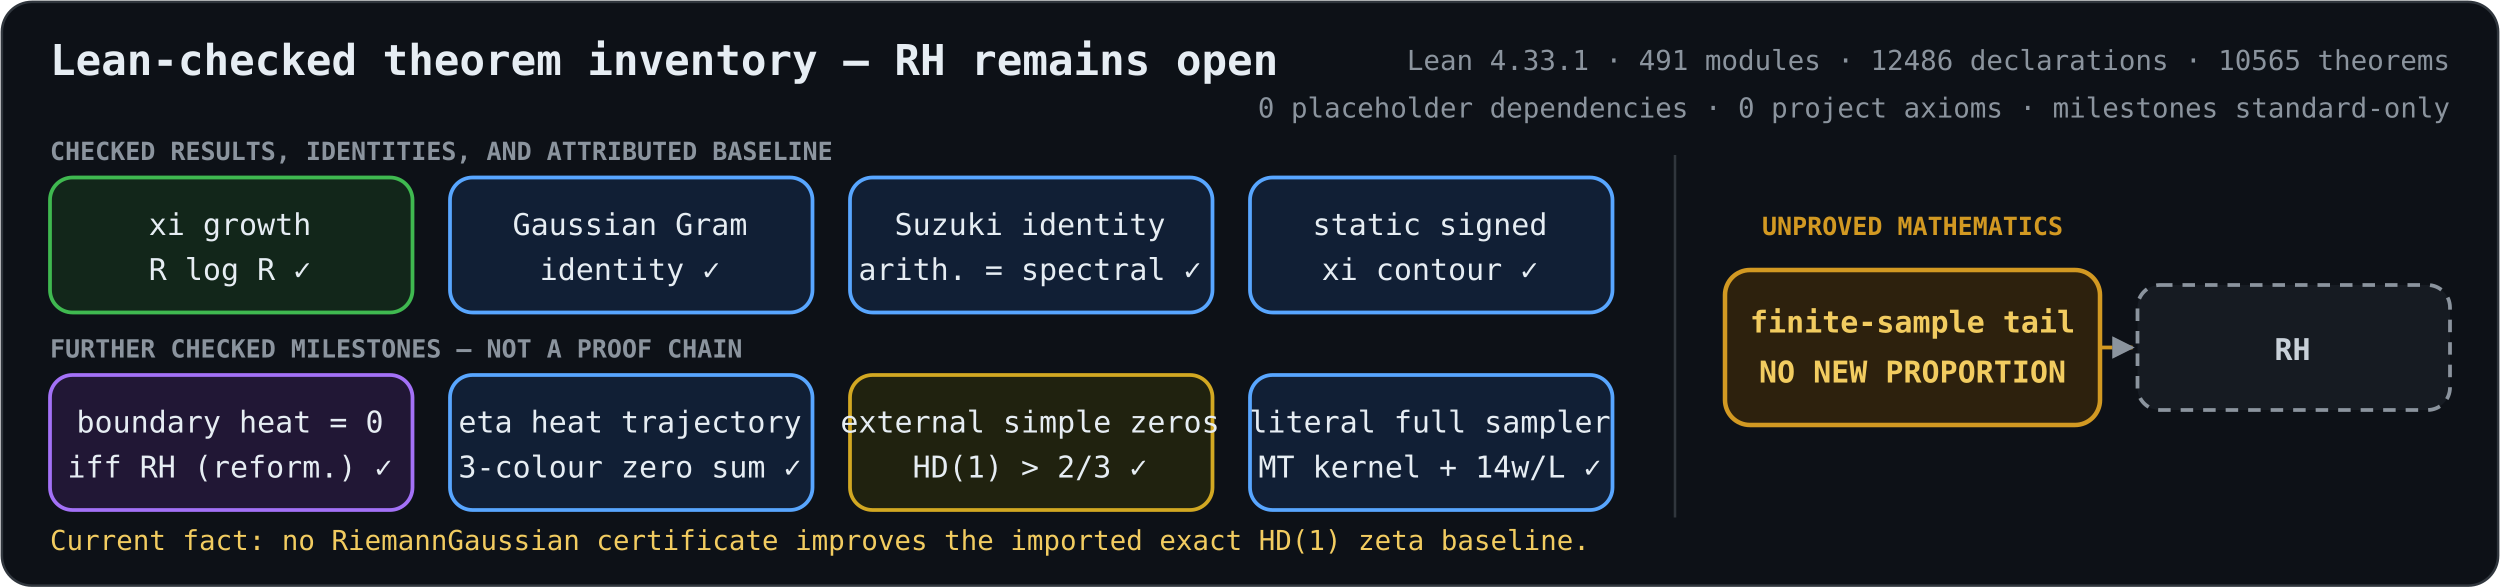
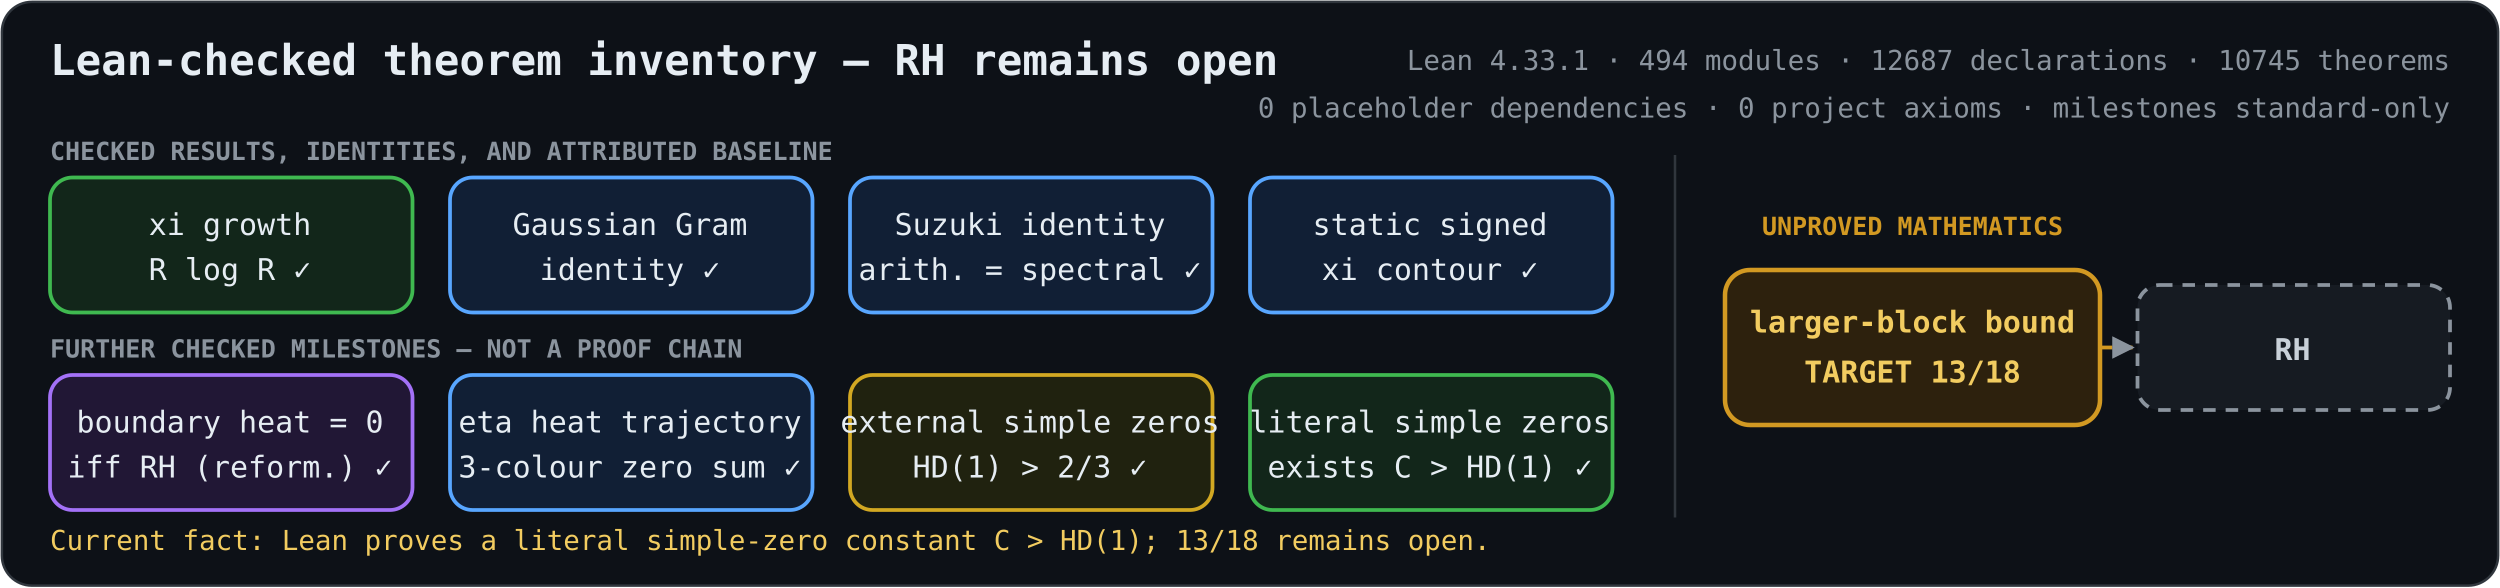
<svg xmlns="http://www.w3.org/2000/svg" role="img" aria-labelledby="title description" viewBox="0 0 1000 235">
  <defs>
    <marker id="arrow" viewBox="0 0 10 10" refX="9" refY="5" markerWidth="6" markerHeight="6" orient="auto-start-reverse">
      <path d="M 0 0 L 10 5 L 0 10 z" fill="#8b949e" />
    </marker>
    <style>
      .bg { fill: #0d1117; stroke: #30363d; }
      text { fill: #e6edf3; font-family: ui-monospace, SFMono-Regular, Menlo, Consolas, monospace; font-size: 12px; text-anchor: middle; }
      .heading { font-size: 17px; font-weight: 700; text-anchor: start; }
      .metrics { fill: #8b949e; font-size: 11px; text-anchor: end; }
      .proved rect { fill: #12261a; stroke: #3fb950; stroke-width: 1.5; }
      .proved.equivalence rect { fill: #211735; stroke: #a371f7; }
      .proved.bridge rect { fill: #111f35; stroke: #58a6ff; }
      .proved.external rect { fill: #20220f; stroke: #d2a822; }
      .open rect { fill: #2d210d; stroke: #d29922; stroke-width: 1.8; }
      .goal rect { fill: #161b22; stroke: #8b949e; stroke-width: 1.5; stroke-dasharray: 5 4; }
      .open text { fill: #f2cc60; font-weight: 700; }
      .goal text { fill: #c9d1d9; font-weight: 700; }
      .open-edge { fill: none; stroke: #d29922; stroke-width: 1.5; stroke-dasharray: 5 4; marker-end: url(#arrow); }
      .section { fill: #8b949e; font-size: 10px; font-weight: 700; text-anchor: start; }
      .gap-label { fill: #d29922; font-size: 10px; font-weight: 700; }
      .frontier { fill: #f2cc60; font-size: 11px; text-anchor: start; }
    </style>
  </defs>
  <rect class="bg" x="0.75" y="0.75" width="998.5" height="233.5" rx="12" />
  <text class="heading" x="20" y="30">Lean-checked theorem inventory — RH remains open</text>
-   <text class="metrics" x="980" y="28">Lean 4.33.1 · 491 modules · 12486 declarations · 10565 theorems</text>
+   <text class="metrics" x="980" y="28">Lean 4.33.1 · 494 modules · 12687 declarations · 10745 theorems</text>
  <text class="metrics" x="980" y="47">0 placeholder dependencies · 0 project axioms · milestones standard-only</text>
  <text class="section" x="20" y="64">CHECKED RESULTS, IDENTITIES, AND ATTRIBUTED BASELINE</text>
  <text class="section" x="20" y="143">FURTHER CHECKED MILESTONES — NOT A PROOF CHAIN</text>
  <line x1="670" y1="62" x2="670" y2="207" stroke="#30363d" />
  <text class="gap-label" x="765" y="94">UNPROVED MATHEMATICS</text>
  <path class="open-edge" d="M840 139 H853" />
  <g class="proved unconditional">
    <rect x="20" y="71" width="145" height="54" rx="9" />
    <text x="92" y="94">xi growth</text>
    <text x="92" y="112">R log R  ✓</text>
  </g>
  <g class="proved bridge">
    <rect x="180" y="71" width="145" height="54" rx="9" />
    <text x="252" y="94">Gaussian Gram</text>
    <text x="252" y="112">identity  ✓</text>
  </g>
  <g class="proved bridge">
    <rect x="340" y="71" width="145" height="54" rx="9" />
    <text x="412" y="94">Suzuki identity</text>
    <text x="412" y="112">arith. = spectral  ✓</text>
  </g>
  <g class="proved bridge">
    <rect x="500" y="71" width="145" height="54" rx="9" />
    <text x="572" y="94">static signed</text>
    <text x="572" y="112">xi contour  ✓</text>
  </g>
  <g class="proved equivalence">
    <rect x="20" y="150" width="145" height="54" rx="9" />
    <text x="92" y="173">boundary heat = 0</text>
    <text x="92" y="191">iff RH (reform.)  ✓</text>
  </g>
  <g class="proved bridge">
    <rect x="180" y="150" width="145" height="54" rx="9" />
    <text x="252" y="173">eta heat trajectory</text>
    <text x="252" y="191">3-colour zero sum  ✓</text>
  </g>
  <g class="proved external">
    <rect x="340" y="150" width="145" height="54" rx="9" />
    <text x="412" y="173">external simple zeros</text>
    <text x="412" y="191">HD(1) &gt; 2/3  ✓</text>
  </g>
-   <g class="proved bridge">
+   <g class="proved unconditional">
    <rect x="500" y="150" width="145" height="54" rx="9" />
-     <text x="572" y="173">literal full sampler</text>
-     <text x="572" y="191">MT kernel + 14w/L  ✓</text>
+     <text x="572" y="173">literal simple zeros</text>
+     <text x="572" y="191">exists C &gt; HD(1)  ✓</text>
  </g>
  <g class="open">
    <rect x="690" y="108" width="150" height="62" rx="10" />
-     <text x="765" y="133">finite-sample tail</text>
-     <text x="765" y="153">NO NEW PROPORTION</text>
+     <text x="765" y="133">larger-block bound</text>
+     <text x="765" y="153">TARGET 13/18</text>
  </g>
  <g class="goal">
    <rect x="855" y="114" width="125" height="50" rx="9" />
    <text x="917" y="144">RH</text>
  </g>
-   <text class="frontier" x="20" y="220">Current fact: no RiemannGaussian certificate improves the imported exact HD(1) zeta baseline.</text>
+   <text class="frontier" x="20" y="220">Current fact: Lean proves a literal simple-zero constant C &gt; HD(1); 13/18 remains open.</text>
</svg>
